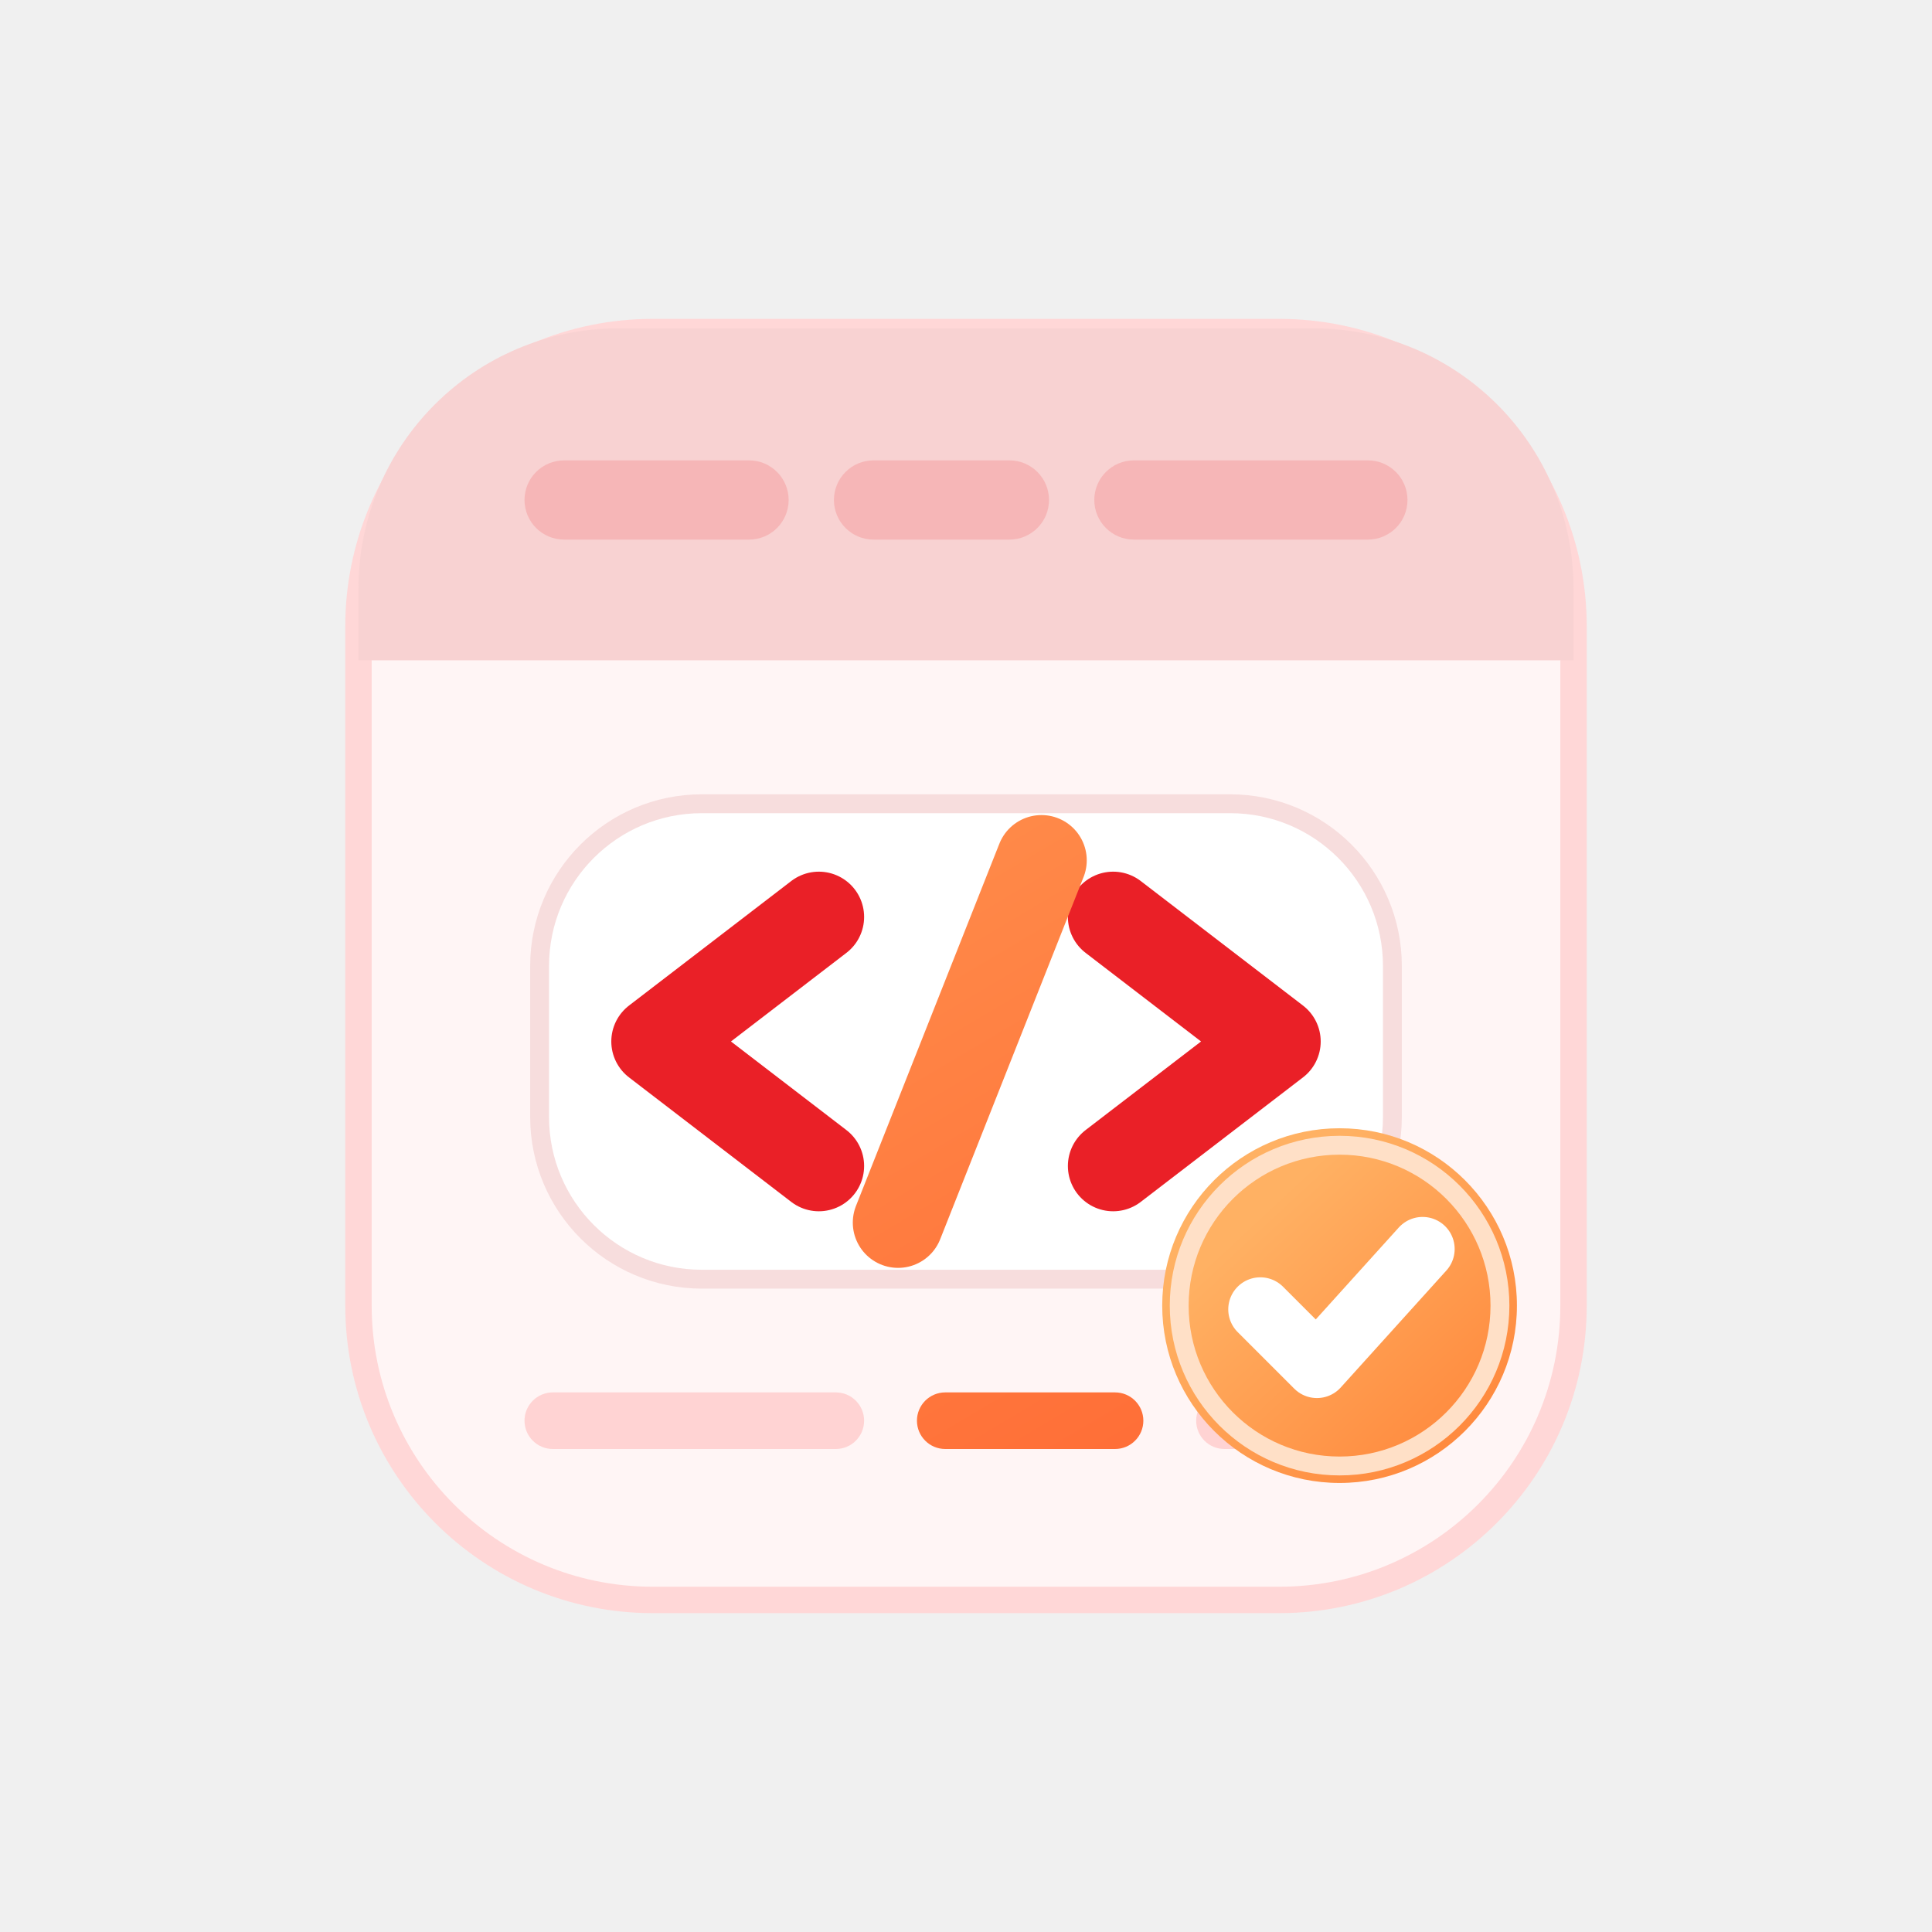
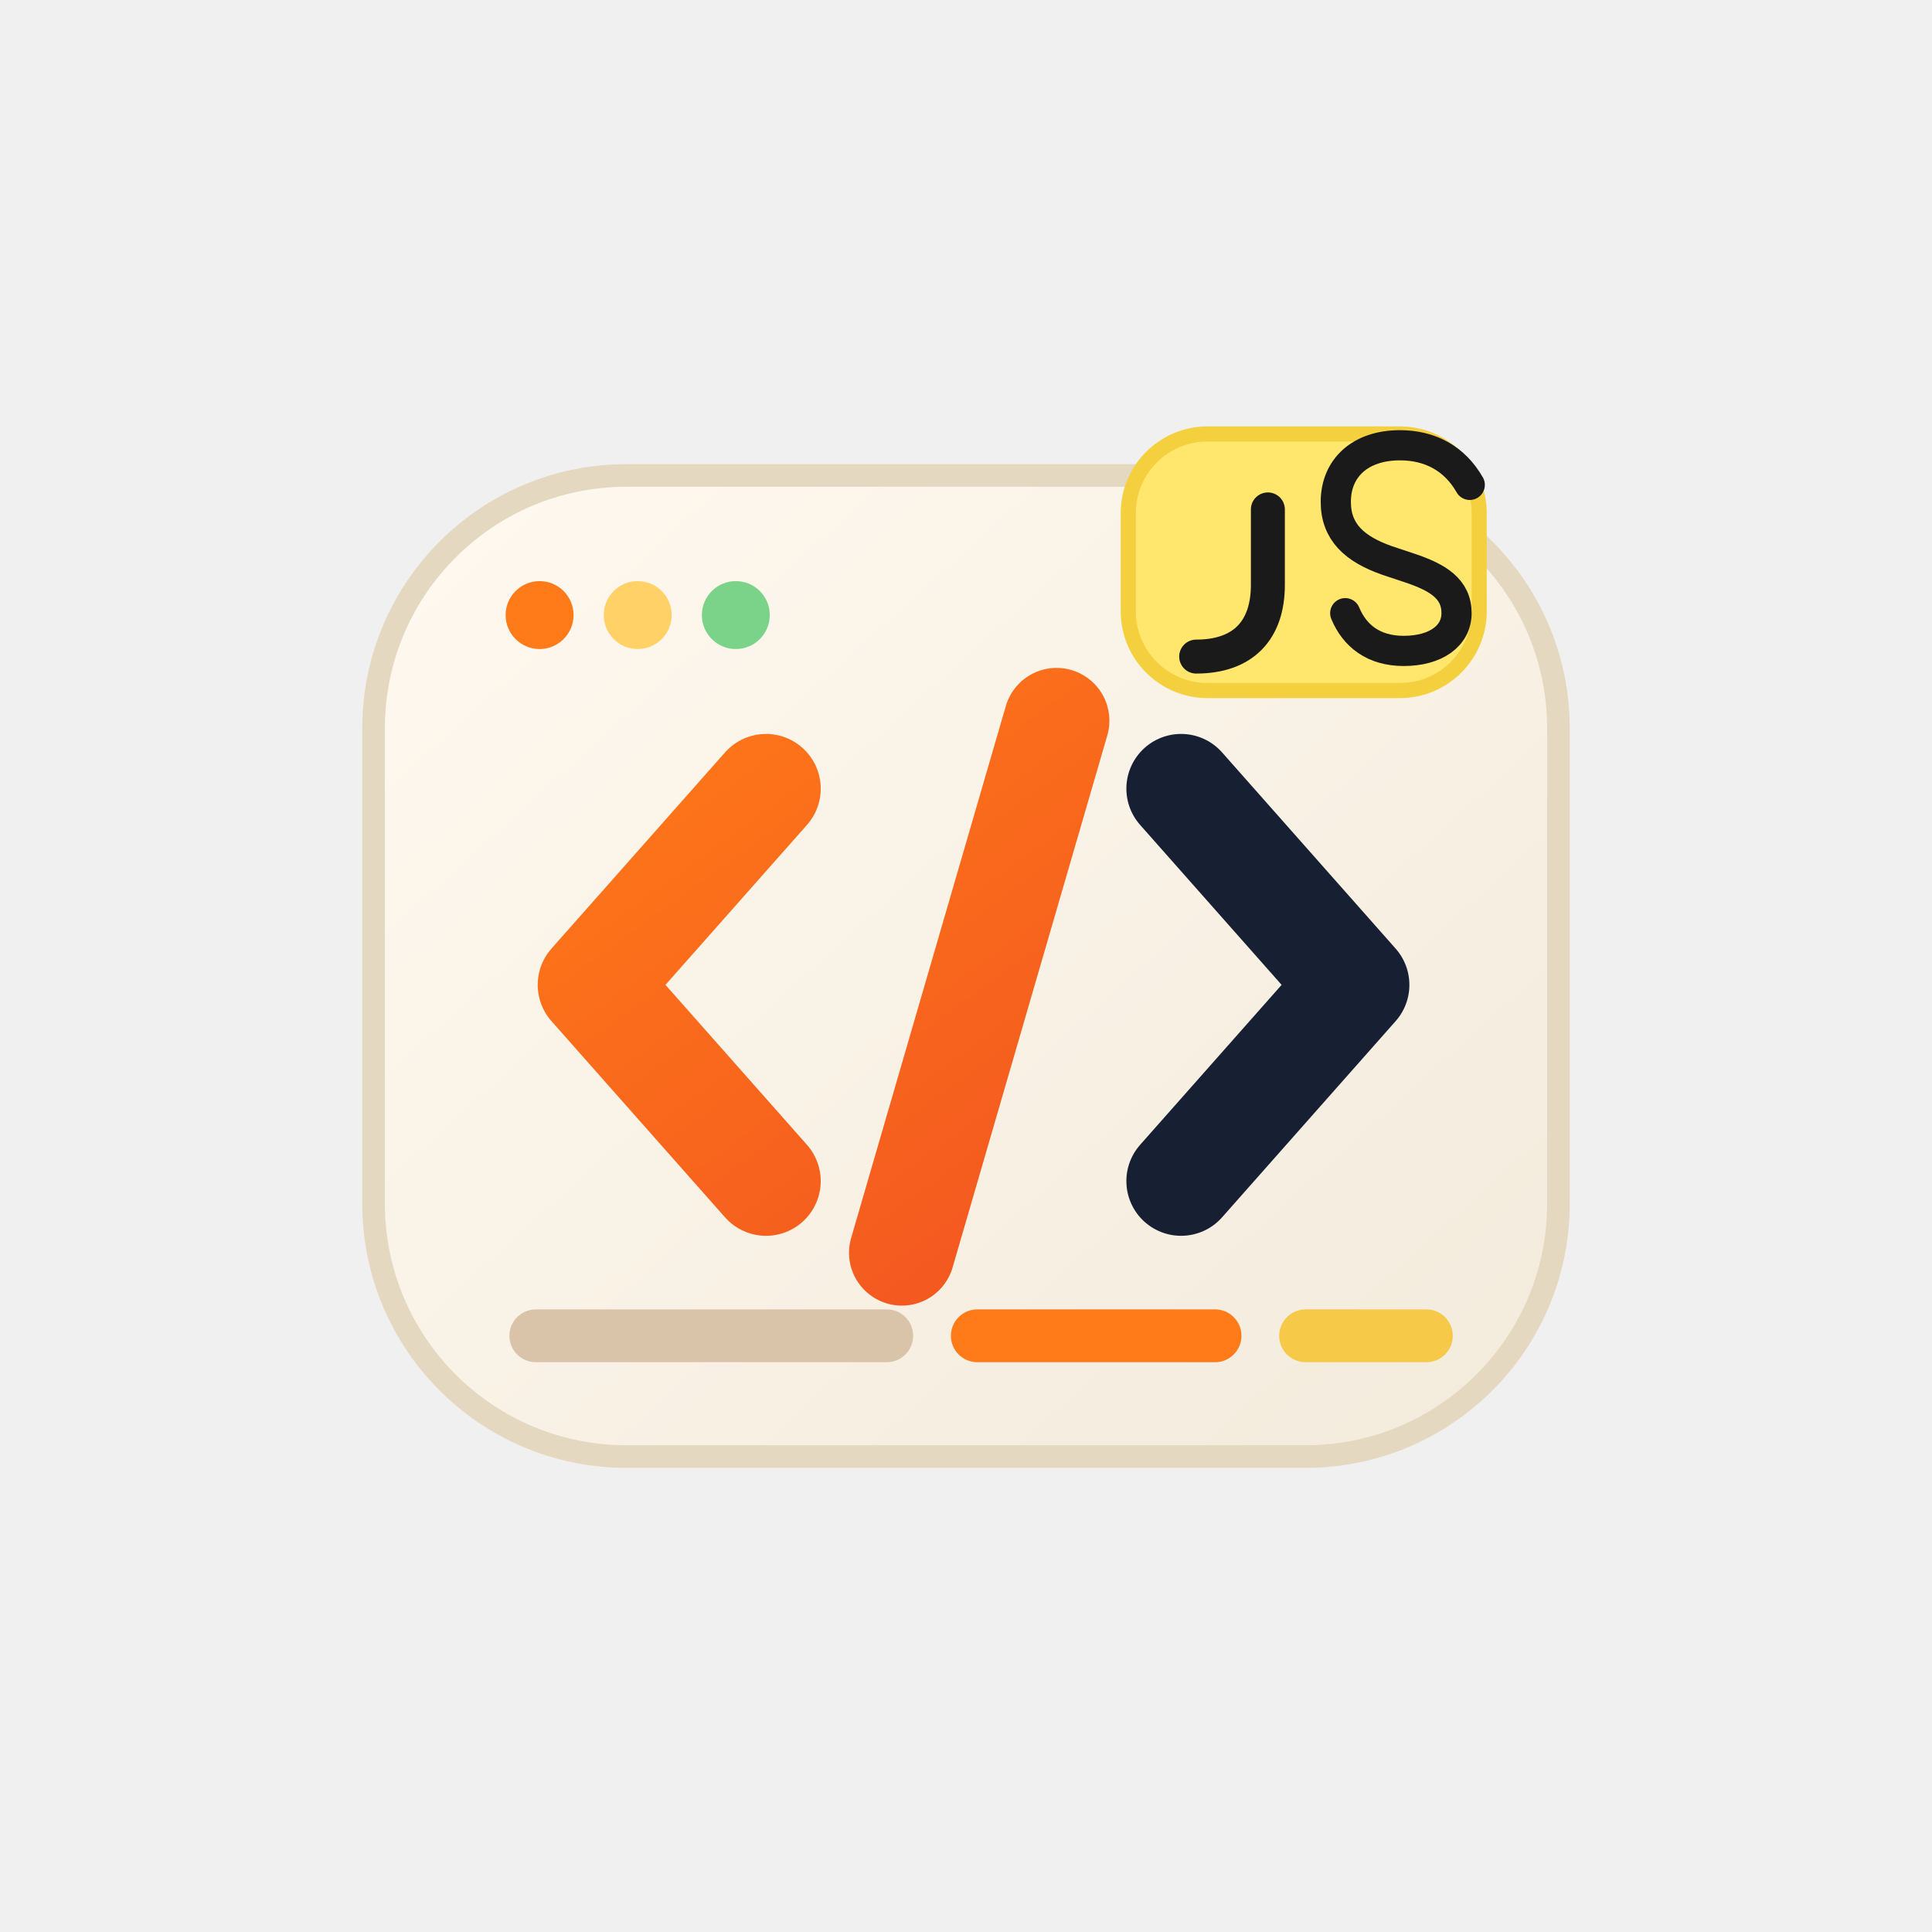
<svg xmlns="http://www.w3.org/2000/svg" width="1024" height="1024" viewBox="0 0 1024 1024" fill="none">
  <defs>
-     <linearGradient id="accent" x1="374" y1="286" x2="666" y2="778" gradientUnits="userSpaceOnUse">
-       <stop stop-color="#FF9B54" />
-       <stop offset="1" stop-color="#FF6B35" />
+     <linearGradient id="card" x1="228" y1="208" x2="756" y2="792" gradientUnits="userSpaceOnUse">
+       <stop stop-color="#FFF9F0" />
+       <stop offset="1" stop-color="#F3EBDC" />
    </linearGradient>
-     <linearGradient id="badge" x1="650" y1="660" x2="804" y2="826" gradientUnits="userSpaceOnUse">
-       <stop stop-color="#FFB163" />
-       <stop offset="1" stop-color="#FF7A2F" />
+     <linearGradient id="html" x1="326" y1="356" x2="620" y2="760" gradientUnits="userSpaceOnUse">
+       <stop stop-color="#FF7A18" />
+       <stop offset="1" stop-color="#F04D23" />
+     </linearGradient>
+     <linearGradient id="js" x1="610" y1="246" x2="800" y2="470" gradientUnits="userSpaceOnUse">
+       <stop stop-color="#FFE66D" />
+       <stop offset="1" stop-color="#F7C948" />
    </linearGradient>
  </defs>
-   <rect x="190" y="176" width="644" height="672" rx="156" fill="#FFF5F5" />
-   <rect x="190" y="176" width="644" height="672" rx="156" stroke="#FFD7D7" stroke-width="14" />
-   <path d="M190 312C190 235.784 251.784 174 328 174H696C772.216 174 834 235.784 834 312V350H190V312Z" fill="#F8D2D2" />
-   <rect x="278" y="244" width="140" height="42" rx="21" fill="#EA2027" fill-opacity="0.16" />
-   <rect x="442" y="244" width="114" height="42" rx="21" fill="#EA2027" fill-opacity="0.16" />
-   <rect x="580" y="244" width="166" height="42" rx="21" fill="#EA2027" fill-opacity="0.16" />
-   <rect x="286" y="426" width="452" height="252" rx="86" fill="#FFFFFF" />
-   <rect x="286" y="426" width="452" height="252" rx="86" stroke="#F7DDDD" stroke-width="10" />
-   <path d="M434 486L348 552L434 618" stroke="#EA2027" stroke-width="48" stroke-linecap="round" stroke-linejoin="round" />
-   <path d="M590 486L676 552L590 618" stroke="#EA2027" stroke-width="48" stroke-linecap="round" stroke-linejoin="round" />
-   <path d="M552 456L476 648" stroke="url(#accent)" stroke-width="48" stroke-linecap="round" />
-   <rect x="278" y="738" width="180" height="30" rx="15" fill="#FFD3D3" />
-   <rect x="486" y="738" width="120" height="30" rx="15" fill="url(#accent)" />
-   <rect x="634" y="738" width="112" height="30" rx="15" fill="#FFD3D3" />
-   <circle cx="710" cy="692" r="94" fill="url(#badge)" />
-   <circle cx="710" cy="692" r="85" stroke="#FFE0C7" stroke-width="10" />
-   <path d="M668 694L698 724L754 662" stroke="#FFFFFF" stroke-width="34" stroke-linecap="round" stroke-linejoin="round" />
+   <rect x="198" y="252" width="628" height="520" rx="134" fill="url(#card)" />
+   <rect x="198" y="252" width="628" height="520" rx="134" stroke="#E5D8C0" stroke-width="12" />
+   <circle cx="286" cy="326" r="18" fill="#FF7A18" />
+   <circle cx="338" cy="326" r="18" fill="#FFD166" />
+   <circle cx="390" cy="326" r="18" fill="#7BD389" />
+   <path d="M406 418L314 522L406 626" stroke="url(#html)" stroke-width="58" stroke-linecap="round" stroke-linejoin="round" />
+   <path d="M626 418L718 522L626 626" stroke="#172033" stroke-width="58" stroke-linecap="round" stroke-linejoin="round" />
+   <path d="M560 382L478 664" stroke="url(#html)" stroke-width="56" stroke-linecap="round" />
+   <g transform="translate(598 230)">
+     <rect x="0" y="0" width="186" height="136" rx="42" fill="url(#js)" />
+     <rect x="0" y="0" width="186" height="136" rx="42" stroke="#F4D03F" stroke-width="8" />
+     <path d="M74 40V80C74 104 61 118 36 118" stroke="#1A1A1A" stroke-width="18" stroke-linecap="round" />
+     <path d="M115 95C120 107 130 115 146 115C163 115 174 107 174 95C174 82 164 76 149 71L137 67C120 61 110 52 110 36C110 18 123 6 144 6C160 6 173 13 181 27" stroke="#1A1A1A" stroke-width="16" stroke-linecap="round" />
+   </g>
+   <rect x="270" y="694" width="214" height="28" rx="14" fill="#D9C4AA" />
+   <rect x="504" y="694" width="154" height="28" rx="14" fill="#FF7A18" />
+   <rect x="678" y="694" width="92" height="28" rx="14" fill="#F7C948" />
</svg>
